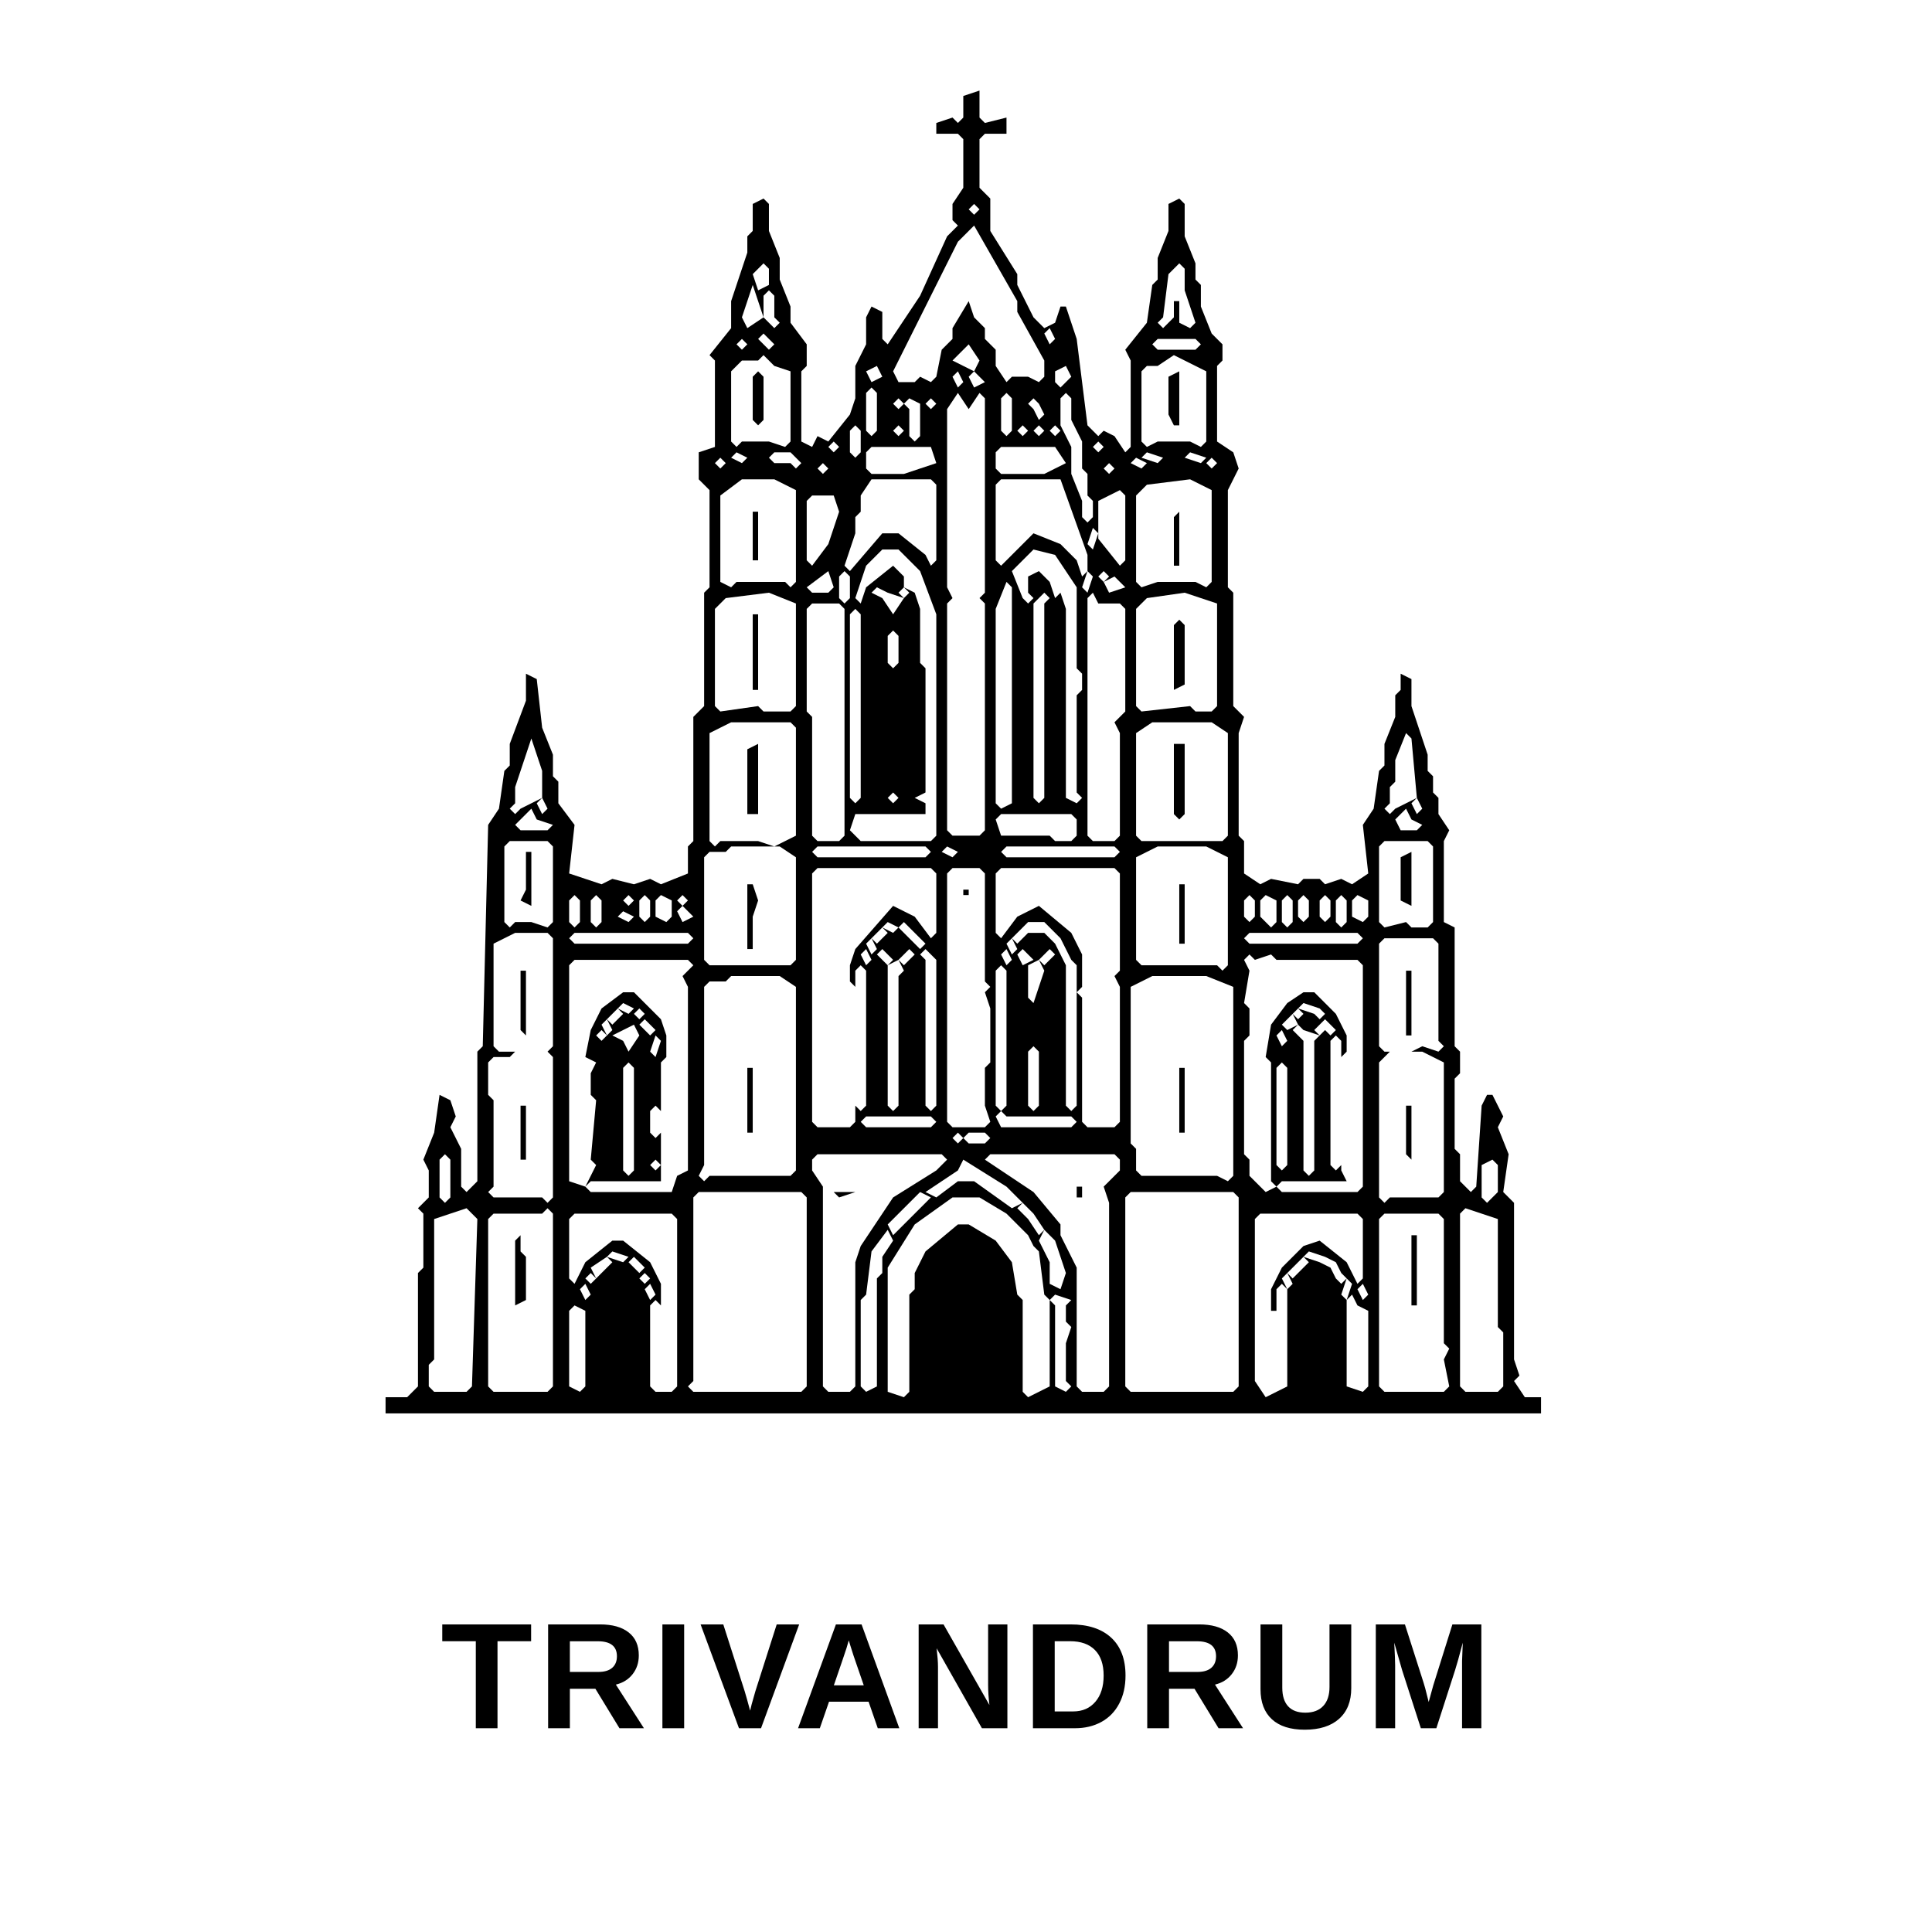
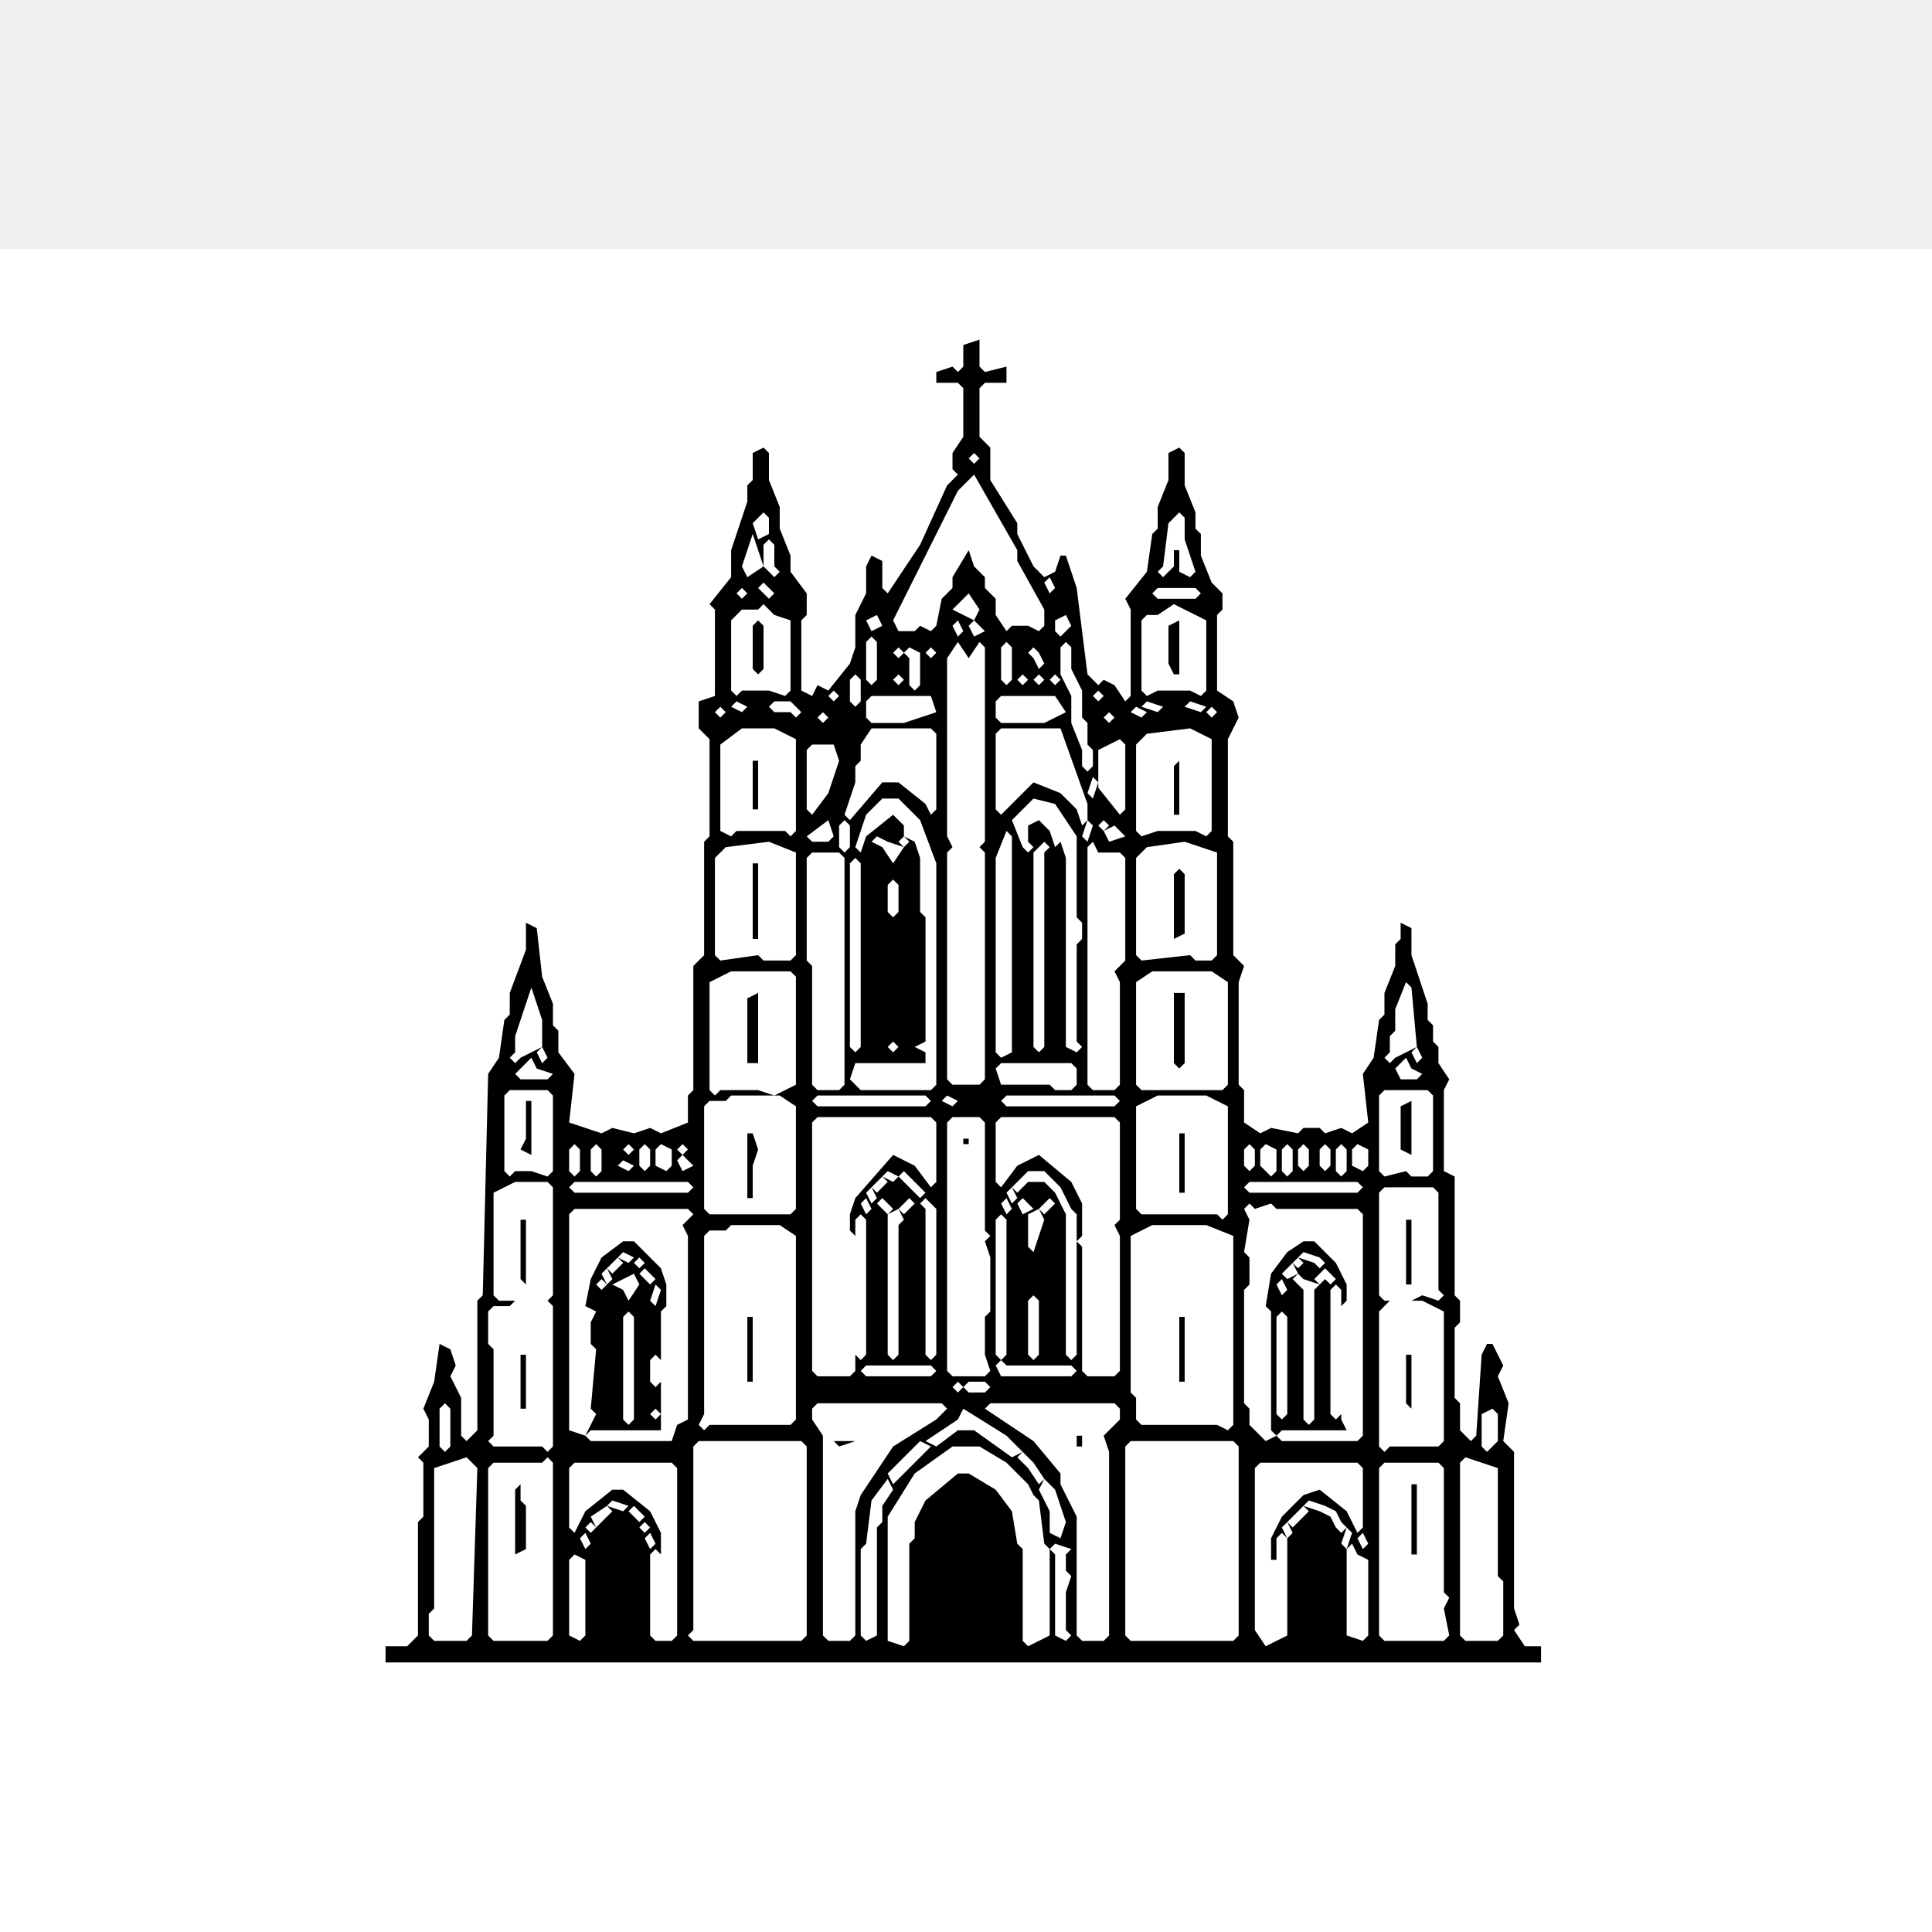
- <svg xmlns="http://www.w3.org/2000/svg" width="512" height="512" viewBox="0 0 512 512" role="img" aria-labelledby="title desc">
+ <svg xmlns="http://www.w3.org/2000/svg" width="512" height="512" viewBox="0 0 512 380" role="img" aria-labelledby="title desc">
  <rect width="512" height="512" fill="#fff" />
  <g transform="translate(102.1789 24) scale(1.430894)">
    <path d="M 147 20 L 145 21 L 145 26 L 143 31 L 143 35 L 142 36 L 141 43 L 137 48 L 138 50 L 138 66 L 137 67 L 135 64 L 133 63 L 132 64 L 130 62 L 128 46 L 126 40 L 125 40 L 124 43 L 122 44 L 120 42 L 117 36 L 117 34 L 112 26 L 112 20 L 110 18 L 110 9 L 111 8 L 115 8 L 115 5 L 111 6 L 110 5 L 110 0 L 107 1 L 107 5 L 106 6 L 105 5 L 102 6 L 102 8 L 106 8 L 107 9 L 107 18 L 105 21 L 105 24 L 106 25 L 104 27 L 99 38 L 93 47 L 92 46 L 92 41 L 90 40 L 89 42 L 89 47 L 87 51 L 87 57 L 86 60 L 82 65 L 80 64 L 79 66 L 77 65 L 77 52 L 78 51 L 78 47 L 75 43 L 75 40 L 73 35 L 73 31 L 71 26 L 71 21 L 70 20 L 68 21 L 68 26 L 67 27 L 67 30 L 64 39 L 64 44 L 60 49 L 61 50 L 61 66 L 58 67 L 58 72 L 60 74 L 60 92 L 59 93 L 59 114 L 57 116 L 57 139 L 56 140 L 56 145 L 51 147 L 49 146 L 46 147 L 42 146 L 40 147 L 34 145 L 35 136 L 32 132 L 32 128 L 31 127 L 31 123 L 29 118 L 28 109 L 26 108 L 26 113 L 23 121 L 23 125 L 22 126 L 21 133 L 19 136 L 18 177 L 17 178 L 17 202 L 15 204 L 14 203 L 14 196 L 12 192 L 13 190 L 12 187 L 10 186 L 9 193 L 7 198 L 8 200 L 8 205 L 6 207 L 7 208 L 7 218 L 6 219 L 6 240 L 4 242 L 0 242 L 0 245 L 214 245 L 214 242 L 211 242 L 209 239 L 210 238 L 209 235 L 209 206 L 207 204 L 208 197 L 206 192 L 207 190 L 205 186 L 204 186 L 203 188 L 202 203 L 201 204 L 199 202 L 199 197 L 198 196 L 198 183 L 199 182 L 199 178 L 198 177 L 198 155 L 196 154 L 196 139 L 197 137 L 195 134 L 195 131 L 194 130 L 194 127 L 193 126 L 193 123 L 190 114 L 190 109 L 188 108 L 188 111 L 187 112 L 187 116 L 185 121 L 185 125 L 184 126 L 183 133 L 181 136 L 182 145 L 179 147 L 177 146 L 174 147 L 173 146 L 170 146 L 169 147 L 164 146 L 162 147 L 159 145 L 159 139 L 158 138 L 158 119 L 159 116 L 157 114 L 157 93 L 156 92 L 156 74 L 158 70 L 157 67 L 154 65 L 154 51 L 155 50 L 155 47 L 153 45 L 151 40 L 151 36 L 150 35 L 150 32 L 148 27 L 148 21 Z M 35 225 L 37 226 L 37 240 L 36 241 L 34 240 L 34 226 Z M 179 223 L 180 225 L 182 226 L 182 240 L 181 241 L 178 240 L 178 224 Z M 124 223 L 127 224 L 126 225 L 126 228 L 127 229 L 126 232 L 126 239 L 127 240 L 126 241 L 124 240 L 124 225 L 123 224 Z M 180 222 L 181 221 L 182 223 L 181 224 Z M 48 222 L 49 221 L 50 223 L 49 224 Z M 36 222 L 37 221 L 38 223 L 37 224 Z M 178 220 L 179 221 L 178 224 L 177 223 Z M 176 220 L 177 219 L 178 220 L 177 221 Z M 166 220 L 167 219 L 168 221 L 167 222 Z M 47 220 L 48 219 L 49 220 L 48 221 Z M 37 220 L 38 219 L 39 220 L 38 221 Z M 167 219 L 168 218 L 169 219 L 168 220 Z M 175 218 L 176 217 L 177 219 L 176 220 Z M 168 218 L 169 217 L 170 218 L 169 219 Z M 46 218 L 47 217 L 48 218 L 47 219 Z M 173 217 L 174 216 L 176 217 L 175 218 Z M 169 217 L 170 216 L 171 217 L 170 218 Z M 45 217 L 46 216 L 47 217 L 46 218 Z M 41 216 L 42 217 L 39 220 L 38 218 Z M 170 216 L 171 215 L 174 216 L 173 217 Z M 41 216 L 42 215 L 45 216 L 44 217 Z M 118 213 L 119 212 L 120 214 L 119 215 Z M 122 211 L 124 213 L 126 219 L 125 222 L 123 221 L 123 217 L 121 213 Z M 93 211 L 94 213 L 92 216 L 92 219 L 91 220 L 91 240 L 89 241 L 88 240 L 88 224 L 89 223 L 90 215 Z M 185 208 L 195 208 L 196 209 L 196 232 L 197 233 L 196 235 L 197 240 L 196 241 L 185 241 L 184 240 L 184 209 Z M 190 212 L 190 225 L 191 225 L 191 212 Z M 180 208 L 181 209 L 181 220 L 180 221 L 178 217 L 173 213 L 170 214 L 166 218 L 164 222 L 164 226 L 165 226 L 165 222 L 166 221 L 167 222 L 167 240 L 163 242 L 161 239 L 161 209 L 162 208 Z M 119 209 L 120 208 L 122 211 L 121 212 Z M 35 208 L 53 208 L 54 209 L 54 240 L 53 241 L 50 241 L 49 240 L 49 225 L 50 224 L 51 225 L 51 221 L 49 217 L 44 213 L 42 213 L 37 217 L 35 221 L 34 220 L 34 209 Z M 200 207 L 206 209 L 206 229 L 207 230 L 207 240 L 206 241 L 200 241 L 199 240 L 199 208 Z M 118 208 L 119 207 L 120 208 L 119 209 Z M 30 207 L 31 208 L 31 240 L 30 241 L 20 241 L 19 240 L 19 209 L 20 208 L 29 208 Z M 25 212 L 24 213 L 24 225 L 26 224 L 26 216 L 25 215 Z M 15 207 L 17 209 L 16 240 L 15 241 L 9 241 L 8 240 L 8 236 L 9 235 L 9 209 Z M 117 207 L 118 206 L 119 207 L 118 208 Z M 105 205 L 110 205 L 115 208 L 119 212 L 118 213 L 119 215 L 120 214 L 121 215 L 122 223 L 123 224 L 123 240 L 119 242 L 118 241 L 118 224 L 117 223 L 116 217 L 113 213 L 108 210 L 106 210 L 100 215 L 98 219 L 98 222 L 97 223 L 97 241 L 96 242 L 93 241 L 93 218 L 98 210 Z M 138 204 L 157 204 L 158 205 L 158 240 L 157 241 L 138 241 L 137 240 L 137 205 Z M 101 205 L 94 212 L 93 210 L 99 204 Z M 58 204 L 77 204 L 78 205 L 78 240 L 77 241 L 57 241 L 56 240 L 57 239 L 57 205 Z M 205 198 L 206 199 L 206 204 L 204 206 L 203 205 L 203 199 Z M 100 204 L 106 200 L 107 198 L 115 203 L 118 206 L 116 207 L 109 202 L 106 202 L 102 205 Z M 49 199 L 50 198 L 51 199 L 50 200 Z M 112 197 L 135 197 L 136 198 L 136 200 L 133 203 L 134 206 L 134 240 L 133 241 L 129 241 L 128 240 L 128 218 L 125 212 L 125 210 L 120 204 L 111 198 Z M 128 203 L 128 205 L 129 205 L 129 203 Z M 103 197 L 104 198 L 102 200 L 94 205 L 88 214 L 87 217 L 87 240 L 86 241 L 82 241 L 81 240 L 81 203 L 79 200 L 79 198 L 80 197 Z M 83 204 L 84 205 L 87 204 Z M 11 197 L 12 198 L 12 205 L 11 206 L 10 205 L 10 198 Z M 107 194 L 108 193 L 111 193 L 112 194 L 111 195 L 108 195 Z M 105 194 L 106 193 L 107 194 L 106 195 Z M 88 191 L 89 190 L 101 190 L 102 191 L 101 192 L 89 192 Z M 113 190 L 114 189 L 115 190 L 127 190 L 128 191 L 127 192 L 114 192 Z M 50 188 L 51 189 L 51 193 L 50 194 L 49 193 L 49 189 Z M 166 180 L 167 181 L 167 199 L 166 200 L 165 199 L 165 181 Z M 45 180 L 46 181 L 46 200 L 45 201 L 44 200 L 44 181 Z M 186 178 L 192 178 L 196 180 L 196 204 L 195 205 L 186 205 L 185 206 L 184 205 L 184 180 Z M 189 188 L 189 197 L 190 198 L 190 188 Z M 20 179 L 23 179 L 24 178 L 30 178 L 31 179 L 31 205 L 30 206 L 29 205 L 20 205 L 19 204 L 20 203 L 20 187 L 19 186 L 19 180 Z M 25 188 L 25 198 L 26 198 L 26 188 Z M 120 177 L 121 178 L 121 188 L 120 189 L 119 188 L 119 178 Z M 50 175 L 51 176 L 50 179 L 49 178 Z M 170 174 L 173 175 L 172 176 L 172 200 L 171 201 L 170 200 L 170 176 L 169 175 Z M 165 175 L 166 174 L 167 176 L 166 177 Z M 39 175 L 40 174 L 41 175 L 40 176 Z M 174 174 L 175 173 L 176 174 L 175 175 Z M 172 174 L 173 173 L 174 174 L 173 175 Z M 168 174 L 169 173 L 170 174 L 169 175 Z M 48 174 L 49 173 L 50 174 L 49 175 Z M 46 173 L 47 175 L 45 178 L 44 176 L 42 175 Z M 173 173 L 174 172 L 175 173 L 174 174 Z M 47 173 L 48 172 L 49 173 L 48 174 Z M 40 173 L 41 172 L 42 174 L 41 175 Z M 168 171 L 169 173 L 167 174 L 166 173 Z M 41 172 L 42 171 L 43 172 L 42 173 Z M 172 171 L 173 170 L 174 171 L 173 172 Z M 168 171 L 169 170 L 170 171 L 169 172 Z M 46 171 L 47 170 L 48 171 L 47 172 Z M 42 171 L 43 170 L 44 171 L 43 172 Z M 169 170 L 170 169 L 173 170 L 172 171 Z M 43 170 L 44 169 L 46 170 L 45 171 Z M 142 164 L 152 164 L 157 166 L 157 201 L 156 202 L 154 201 L 140 201 L 139 200 L 139 196 L 138 195 L 138 166 Z M 147 181 L 147 193 L 148 193 L 148 181 Z M 60 165 L 63 165 L 64 164 L 73 164 L 76 166 L 76 200 L 75 201 L 60 201 L 59 202 L 58 201 L 59 199 L 59 166 Z M 67 181 L 67 193 L 68 193 L 68 181 Z M 114 162 L 115 163 L 115 188 L 114 189 L 113 188 L 113 163 Z M 88 162 L 89 163 L 89 188 L 88 189 L 87 188 L 87 163 Z M 127 161 L 128 162 L 128 188 L 127 189 L 126 188 L 126 162 Z M 121 161 L 122 163 L 120 169 L 119 168 L 119 162 Z M 95 161 L 96 163 L 95 164 L 95 188 L 94 189 L 93 188 L 93 162 Z M 35 161 L 56 161 L 57 162 L 55 164 L 56 166 L 56 200 L 54 201 L 53 204 L 38 204 L 37 203 L 38 202 L 51 202 L 51 180 L 52 179 L 52 175 L 51 172 L 46 167 L 44 167 L 40 170 L 38 174 L 37 179 L 39 180 L 38 182 L 38 186 L 39 187 L 38 198 L 39 199 L 37 203 L 34 202 L 34 162 Z M 160 160 L 161 161 L 164 160 L 165 161 L 180 161 L 181 162 L 181 203 L 180 204 L 166 204 L 165 203 L 166 202 L 178 202 L 177 200 L 177 182 L 177 199 L 176 200 L 175 199 L 175 176 L 176 175 L 177 176 L 177 179 L 178 178 L 178 175 L 176 171 L 172 167 L 170 167 L 167 169 L 164 173 L 163 179 L 164 180 L 164 202 L 165 203 L 163 204 L 160 201 L 160 198 L 159 197 L 159 176 L 160 175 L 160 170 L 159 169 L 160 163 L 159 161 Z M 121 161 L 122 160 L 123 161 L 122 162 Z M 101 160 L 102 161 L 102 188 L 101 189 L 100 188 L 100 161 Z M 95 161 L 96 160 L 97 161 L 96 162 Z M 92 161 L 93 160 L 94 161 L 93 162 Z M 125 160 L 126 159 L 127 161 L 126 162 Z M 122 160 L 123 159 L 124 160 L 123 161 Z M 117 160 L 118 159 L 120 161 L 118 162 Z M 114 160 L 115 159 L 116 161 L 115 162 Z M 99 160 L 100 159 L 101 160 L 100 161 Z M 96 160 L 97 159 L 98 160 L 97 161 Z M 91 160 L 92 159 L 93 160 L 92 161 Z M 88 160 L 89 159 L 90 161 L 89 162 Z M 185 157 L 194 157 L 195 158 L 195 176 L 196 177 L 195 178 L 192 177 L 190 178 L 185 178 L 184 177 L 184 158 Z M 189 163 L 189 175 L 190 175 L 190 163 Z M 124 158 L 125 157 L 126 159 L 125 160 Z M 115 158 L 116 157 L 117 159 L 116 160 Z M 98 158 L 99 157 L 100 158 L 99 159 Z M 89 158 L 90 157 L 91 159 L 90 160 Z M 159 157 L 160 156 L 180 156 L 181 157 L 180 158 L 160 158 Z M 123 157 L 124 156 L 125 157 L 124 158 Z M 116 157 L 117 156 L 118 157 L 117 158 Z M 97 157 L 98 156 L 99 157 L 98 158 Z M 90 157 L 91 156 L 92 157 L 91 158 Z M 34 157 L 35 156 L 56 156 L 57 157 L 56 158 L 35 158 Z M 24 156 L 30 156 L 31 157 L 31 177 L 30 178 L 21 178 L 20 177 L 20 158 Z M 25 163 L 25 174 L 26 175 L 26 163 Z M 122 156 L 123 155 L 124 156 L 123 157 Z M 117 156 L 118 155 L 119 156 L 118 157 Z M 96 156 L 97 155 L 98 156 L 97 157 Z M 91 156 L 92 155 L 93 156 L 92 157 Z M 118 155 L 119 154 L 122 154 L 123 155 L 122 156 L 119 156 Z M 95 155 L 96 154 L 97 155 L 96 156 Z M 92 155 L 93 154 L 95 155 L 94 156 Z M 43 153 L 44 152 L 46 153 L 45 154 Z M 54 152 L 55 151 L 57 153 L 55 154 Z M 180 149 L 182 150 L 182 153 L 181 154 L 179 153 L 179 150 Z M 177 149 L 178 150 L 178 154 L 177 155 L 176 154 L 176 150 Z M 174 149 L 175 150 L 175 153 L 174 154 L 173 153 L 173 150 Z M 170 149 L 171 150 L 171 153 L 170 154 L 169 153 L 169 150 Z M 167 149 L 168 150 L 168 154 L 167 155 L 166 154 L 166 150 Z M 163 149 L 165 150 L 165 154 L 164 155 L 162 153 L 162 150 Z M 160 149 L 161 150 L 161 153 L 160 154 L 159 153 L 159 150 Z M 54 150 L 55 149 L 56 150 L 55 151 Z M 51 149 L 53 150 L 53 153 L 52 154 L 50 153 L 50 150 Z M 48 149 L 49 150 L 49 153 L 48 154 L 47 153 L 47 150 Z M 44 150 L 45 149 L 46 150 L 45 151 Z M 39 149 L 40 150 L 40 154 L 39 155 L 38 154 L 38 150 Z M 35 149 L 36 150 L 36 154 L 35 155 L 34 154 L 34 150 Z M 114 144 L 135 144 L 136 145 L 136 163 L 135 164 L 136 166 L 136 191 L 135 192 L 130 192 L 129 191 L 129 168 L 128 167 L 129 166 L 129 160 L 127 156 L 121 151 L 117 153 L 114 157 L 113 156 L 113 145 Z M 105 144 L 110 144 L 111 145 L 111 165 L 112 166 L 111 167 L 112 170 L 112 180 L 111 181 L 111 188 L 112 191 L 111 192 L 105 192 L 104 191 L 104 145 Z M 107 148 L 107 149 L 108 149 L 108 148 Z M 101 144 L 102 145 L 102 156 L 101 157 L 98 153 L 94 151 L 87 159 L 86 162 L 86 165 L 87 166 L 87 191 L 86 192 L 80 192 L 79 191 L 79 145 L 80 144 Z M 143 140 L 152 140 L 156 142 L 156 162 L 155 163 L 154 162 L 140 162 L 139 161 L 139 142 Z M 147 147 L 147 158 L 148 158 L 148 147 Z M 114 141 L 115 140 L 135 140 L 136 141 L 135 142 L 115 142 Z M 103 141 L 104 140 L 106 141 L 105 142 Z M 79 141 L 80 140 L 100 140 L 101 141 L 100 142 L 80 142 Z M 60 141 L 63 141 L 64 140 L 73 140 L 76 142 L 76 161 L 75 162 L 60 162 L 59 161 L 59 142 Z M 67 147 L 67 159 L 68 159 L 68 153 L 69 150 L 68 147 Z M 185 139 L 193 139 L 194 140 L 194 154 L 193 155 L 190 155 L 189 154 L 185 155 L 184 154 L 184 140 Z M 188 142 L 188 150 L 190 151 L 190 141 Z M 23 139 L 30 139 L 31 140 L 31 154 L 30 155 L 27 154 L 24 154 L 23 155 L 22 154 L 22 140 Z M 26 141 L 26 148 L 25 150 L 27 151 L 27 141 Z M 113 135 L 114 134 L 127 134 L 128 135 L 128 138 L 127 139 L 124 139 L 123 138 L 114 138 Z M 187 135 L 189 133 L 190 135 L 192 136 L 191 137 L 188 137 Z M 24 136 L 27 133 L 28 135 L 31 136 L 30 137 L 25 137 Z M 185 133 L 186 132 L 187 133 L 186 134 Z M 23 133 L 24 132 L 25 133 L 24 134 Z M 190 132 L 191 131 L 192 133 L 191 134 Z M 28 132 L 29 131 L 30 133 L 29 134 Z M 93 131 L 94 130 L 95 131 L 94 132 Z M 27 120 L 29 126 L 29 131 L 25 133 L 24 132 L 24 129 Z M 189 119 L 190 120 L 191 131 L 187 133 L 186 132 L 186 129 L 187 128 L 187 124 Z M 142 117 L 153 117 L 156 119 L 156 138 L 155 139 L 140 139 L 139 138 L 139 119 Z M 148 121 L 146 121 L 146 134 L 147 135 L 148 134 Z M 64 117 L 75 117 L 76 118 L 76 138 L 72 140 L 69 139 L 62 139 L 61 140 L 60 139 L 60 119 Z M 69 121 L 67 122 L 67 134 L 69 134 Z M 94 100 L 95 101 L 95 106 L 94 107 L 93 106 L 93 101 Z M 87 96 L 88 97 L 88 131 L 87 132 L 86 131 L 86 97 Z M 79 95 L 84 95 L 85 96 L 85 138 L 84 139 L 80 139 L 79 138 L 79 116 L 78 115 L 78 96 Z M 121 94 L 122 95 L 122 131 L 121 132 L 120 131 L 120 95 Z M 141 94 L 148 93 L 154 95 L 154 114 L 153 115 L 150 115 L 149 114 L 140 115 L 139 114 L 139 96 Z M 147 98 L 146 99 L 146 111 L 148 110 L 148 99 Z M 131 93 L 132 95 L 136 95 L 137 96 L 137 115 L 135 117 L 136 119 L 136 138 L 135 139 L 131 139 L 130 138 L 130 94 Z M 121 94 L 122 93 L 123 94 L 122 95 Z M 118 94 L 119 93 L 120 94 L 119 95 Z M 92 94 L 93 93 L 96 94 L 94 97 Z M 63 94 L 71 93 L 76 95 L 76 114 L 75 115 L 70 115 L 69 114 L 62 115 L 61 114 L 61 96 Z M 68 97 L 68 111 L 69 111 L 69 97 Z M 95 93 L 96 92 L 97 93 L 96 94 Z M 90 93 L 91 92 L 93 93 L 92 94 Z M 115 91 L 116 92 L 116 132 L 114 133 L 113 132 L 113 96 Z M 88 91 L 89 92 L 88 95 L 87 94 Z M 133 91 L 135 90 L 137 92 L 134 93 Z M 132 90 L 133 89 L 134 90 L 133 91 Z M 130 89 L 131 90 L 130 93 L 129 92 Z M 85 89 L 86 90 L 86 94 L 85 95 L 84 94 L 84 90 Z M 82 89 L 83 92 L 82 93 L 79 93 L 78 92 Z M 120 85 L 124 86 L 128 92 L 128 107 L 129 108 L 129 111 L 128 112 L 128 130 L 129 131 L 128 132 L 126 131 L 126 96 L 125 93 L 124 94 L 123 91 L 121 89 L 119 90 L 119 93 L 118 94 L 116 89 Z M 92 85 L 95 85 L 99 89 L 102 97 L 102 138 L 101 139 L 88 139 L 86 137 L 87 134 L 100 134 L 100 132 L 98 131 L 100 130 L 100 107 L 99 106 L 99 96 L 98 93 L 96 92 L 96 90 L 94 88 L 89 92 L 88 91 L 89 88 Z M 131 81 L 132 82 L 131 85 L 130 84 Z M 130 75 L 131 76 L 131 79 L 130 80 L 129 79 L 129 76 Z M 83 75 L 84 78 L 82 84 L 79 88 L 78 87 L 78 76 L 79 75 Z M 136 74 L 137 75 L 137 87 L 136 88 L 132 83 L 132 76 Z M 141 73 L 149 72 L 153 74 L 153 91 L 152 92 L 150 91 L 143 91 L 140 92 L 139 91 L 139 75 Z M 147 78 L 146 79 L 146 88 L 147 88 Z M 113 73 L 114 72 L 125 72 L 130 86 L 130 89 L 129 90 L 128 87 L 125 84 L 120 82 L 114 88 L 113 87 Z M 90 72 L 101 72 L 102 73 L 102 87 L 101 88 L 100 86 L 95 82 L 92 82 L 86 89 L 85 88 L 87 82 L 87 79 L 88 78 L 88 75 Z M 66 72 L 72 72 L 76 74 L 76 91 L 75 92 L 74 91 L 65 91 L 64 92 L 62 91 L 62 75 Z M 68 78 L 68 87 L 69 87 L 69 78 Z M 133 70 L 134 69 L 135 70 L 134 71 Z M 80 70 L 81 69 L 82 70 L 81 71 Z M 152 69 L 153 68 L 154 69 L 153 70 Z M 138 69 L 139 68 L 141 69 L 140 70 Z M 75 69 L 76 68 L 77 69 L 76 70 Z M 61 69 L 62 68 L 63 69 L 62 70 Z M 148 68 L 149 67 L 152 68 L 151 69 Z M 140 68 L 141 67 L 144 68 L 143 69 Z M 71 68 L 72 67 L 75 67 L 76 68 L 75 69 L 72 69 Z M 64 68 L 65 67 L 67 68 L 66 69 Z M 113 67 L 114 66 L 124 66 L 126 69 L 122 71 L 114 71 L 113 70 Z M 89 67 L 90 66 L 101 66 L 102 69 L 96 71 L 90 71 L 89 70 Z M 131 66 L 132 65 L 133 66 L 132 67 Z M 82 66 L 83 65 L 84 66 L 83 67 Z M 123 63 L 124 62 L 125 63 L 124 64 Z M 120 63 L 121 62 L 122 63 L 121 64 Z M 117 63 L 118 62 L 119 63 L 118 64 Z M 94 63 L 95 62 L 96 63 L 95 64 Z M 87 62 L 88 63 L 88 67 L 87 68 L 86 67 L 86 63 Z M 120 59 L 121 58 L 122 60 L 121 61 Z M 119 58 L 120 57 L 121 58 L 120 59 Z M 100 58 L 101 57 L 102 58 L 101 59 Z M 97 57 L 99 58 L 99 64 L 98 65 L 97 64 L 97 59 L 96 58 Z M 94 58 L 95 57 L 96 58 L 95 59 Z M 126 56 L 127 57 L 127 61 L 129 65 L 129 70 L 130 71 L 130 75 L 129 76 L 127 71 L 127 66 L 125 62 L 125 57 Z M 115 56 L 116 57 L 116 63 L 115 64 L 114 63 L 114 57 Z M 106 56 L 108 59 L 110 56 L 111 57 L 111 93 L 110 94 L 111 95 L 111 137 L 110 138 L 105 138 L 104 137 L 104 95 L 105 94 L 104 92 L 104 59 Z M 90 55 L 91 56 L 91 63 L 90 64 L 89 63 L 89 56 Z M 108 53 L 109 52 L 111 54 L 109 55 Z M 105 53 L 106 52 L 107 54 L 106 55 Z M 124 54 L 124 52 L 126 51 L 127 53 L 125 55 Z M 89 52 L 91 51 L 92 53 L 90 54 Z M 141 51 L 143 51 L 146 49 L 152 52 L 152 65 L 151 66 L 149 65 L 143 65 L 141 66 L 140 65 L 140 52 Z M 145 53 L 145 60 L 146 62 L 147 62 L 147 52 Z M 66 50 L 69 50 L 70 49 L 72 51 L 75 52 L 75 65 L 74 66 L 71 65 L 66 65 L 65 66 L 64 65 L 64 52 Z M 69 52 L 68 53 L 68 61 L 69 62 L 70 61 L 70 53 Z M 108 47 L 110 50 L 109 52 L 105 50 Z M 142 47 L 143 46 L 150 46 L 151 47 L 150 48 L 143 48 Z M 70 47 L 71 46 L 72 47 L 71 48 Z M 65 47 L 66 46 L 67 47 L 66 48 Z M 69 46 L 70 45 L 71 46 L 70 47 Z M 122 45 L 123 44 L 124 46 L 123 47 Z M 143 43 L 144 42 L 145 43 L 144 44 Z M 71 43 L 72 42 L 73 43 L 72 44 Z M 71 37 L 72 38 L 72 42 L 71 43 L 70 42 L 70 38 Z M 68 36 L 70 42 L 67 44 L 66 42 Z M 147 32 L 148 33 L 148 37 L 150 43 L 149 44 L 147 43 L 147 39 L 146 39 L 146 42 L 145 43 L 144 42 L 145 34 Z M 70 32 L 71 33 L 71 36 L 69 37 L 68 34 Z M 109 25 L 117 39 L 117 41 L 122 50 L 122 53 L 121 54 L 119 53 L 116 53 L 115 54 L 113 51 L 113 48 L 111 46 L 111 44 L 109 42 L 108 39 L 105 44 L 105 46 L 103 48 L 102 53 L 101 54 L 99 53 L 98 54 L 95 54 L 94 52 L 106 28 Z M 108 22 L 109 21 L 110 22 L 109 23 Z" fill="#000" fill-rule="evenodd" clip-rule="evenodd" />
  </g>
-   <text x="256" y="458" text-anchor="middle" fill="#000" font-family="Arial, Helvetica, sans-serif" font-size="40" font-weight="700" letter-spacing="1.4">TRIVANDRUM</text>
</svg>
